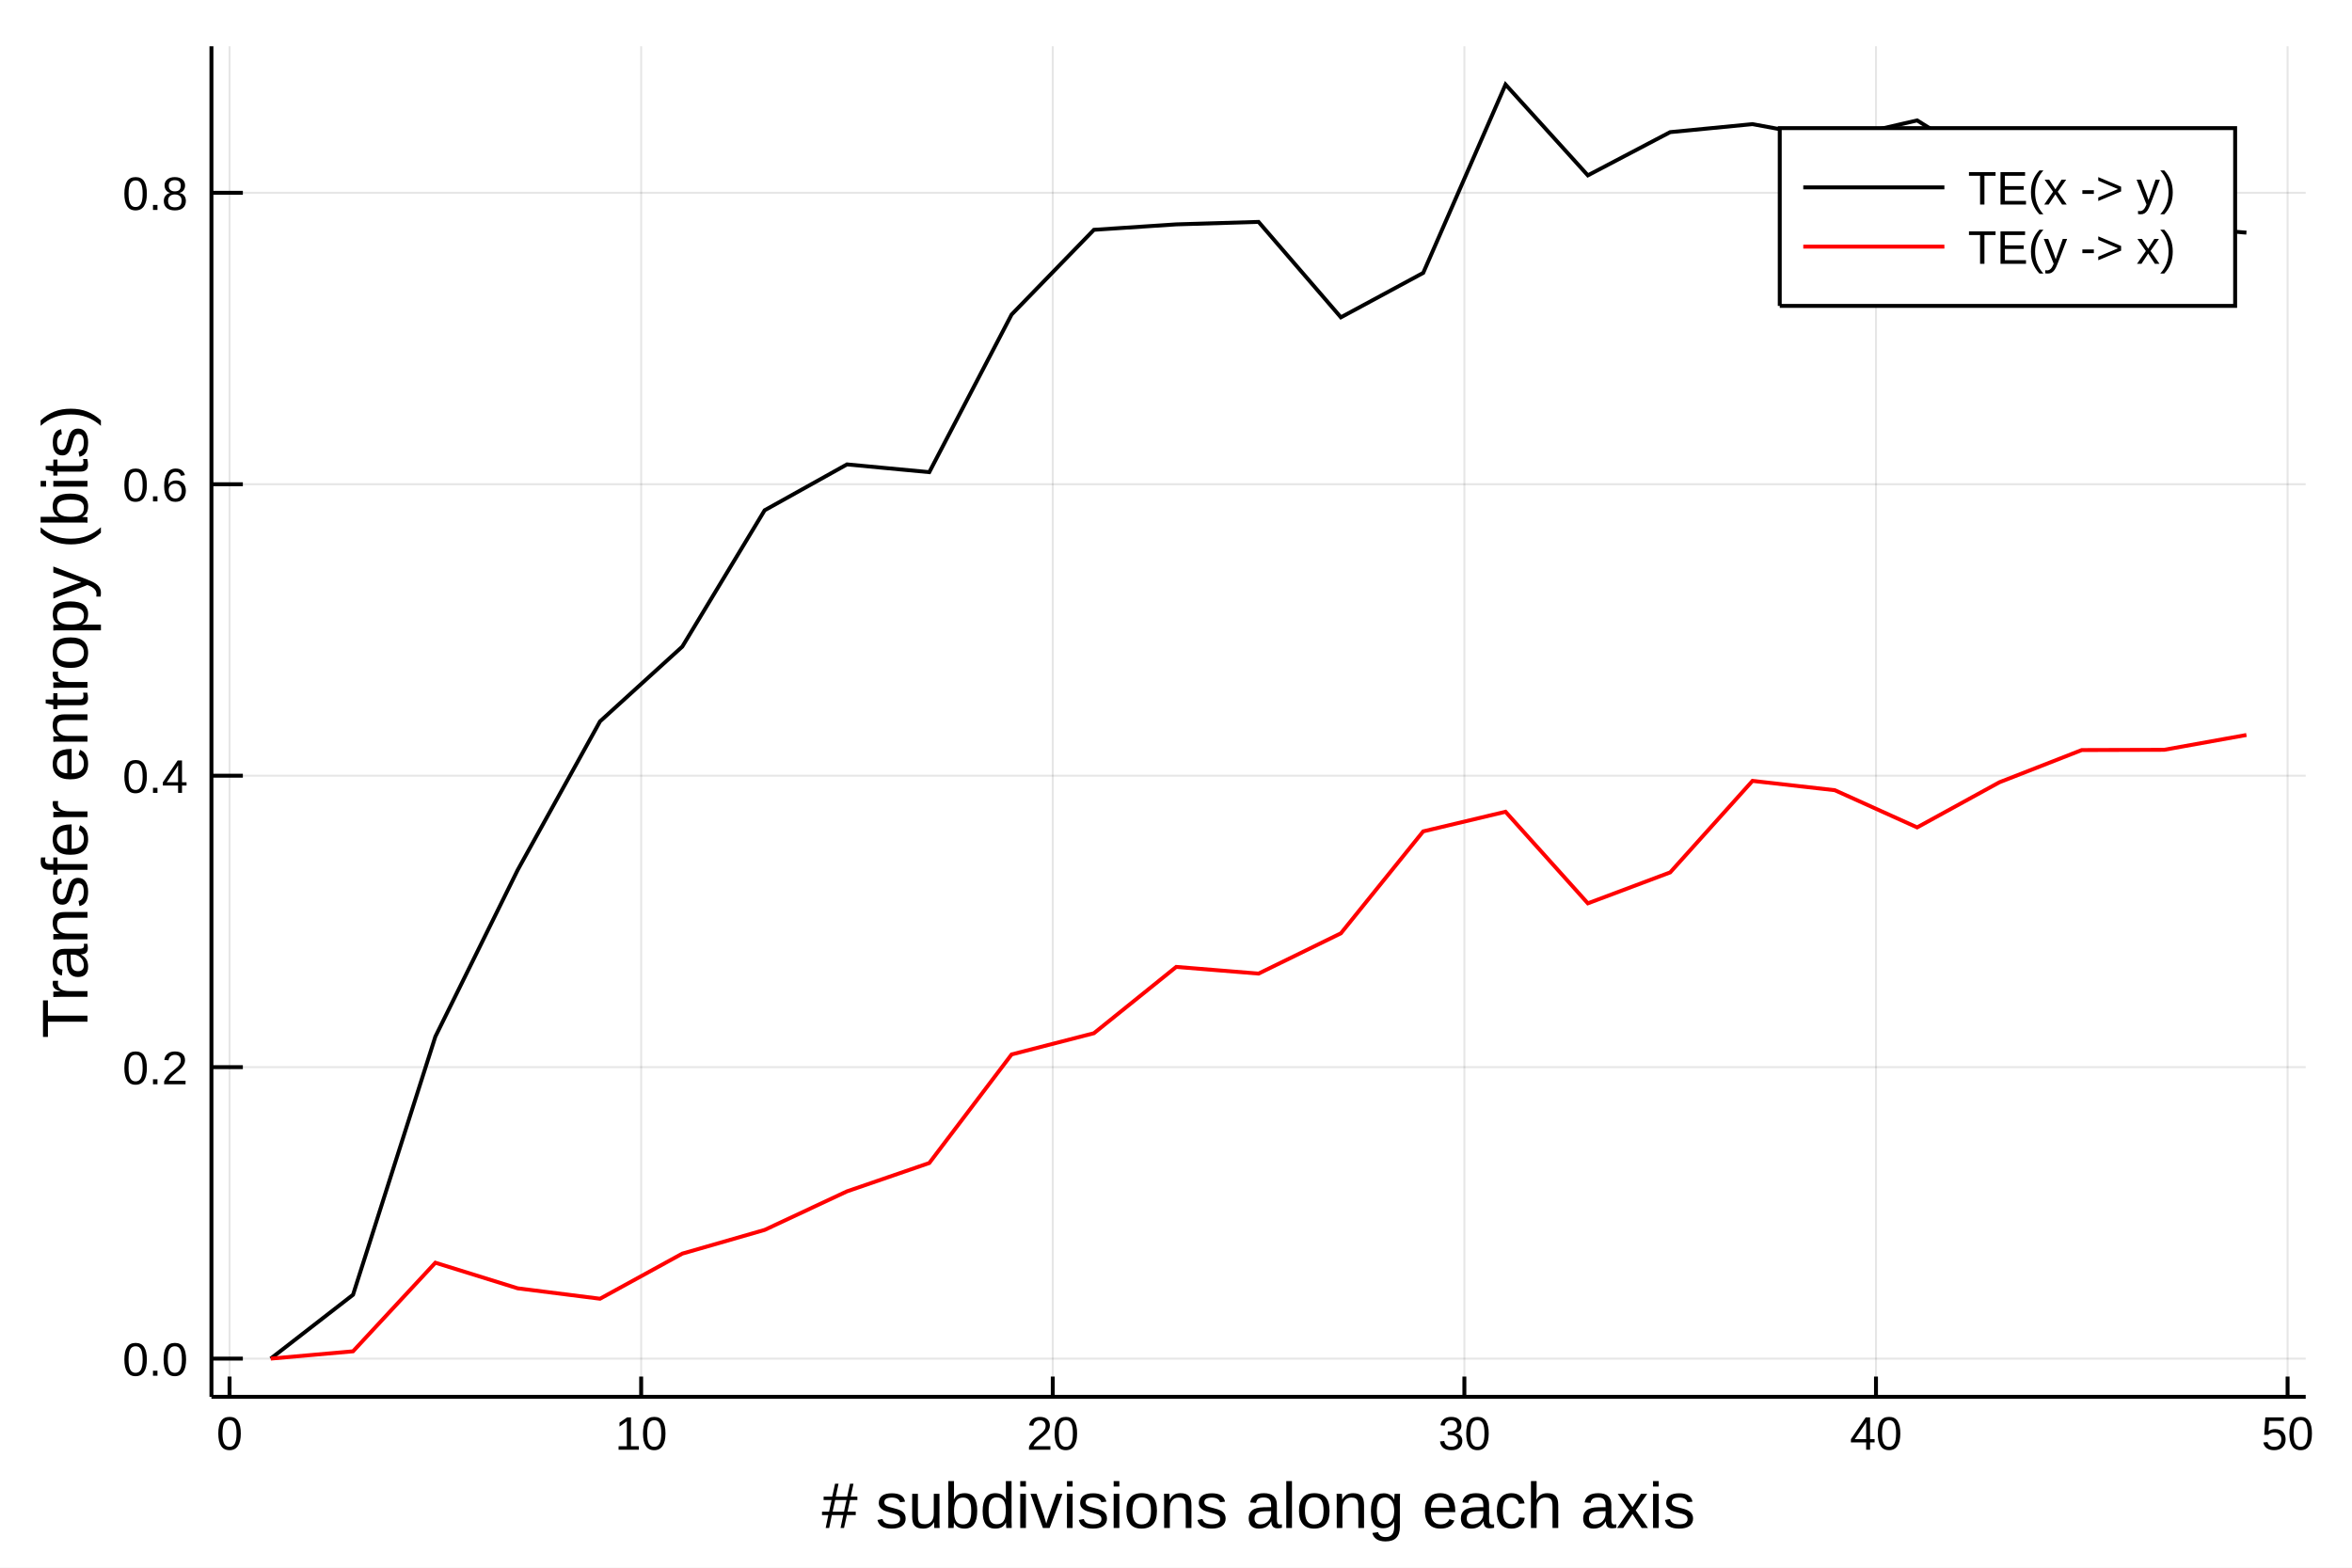
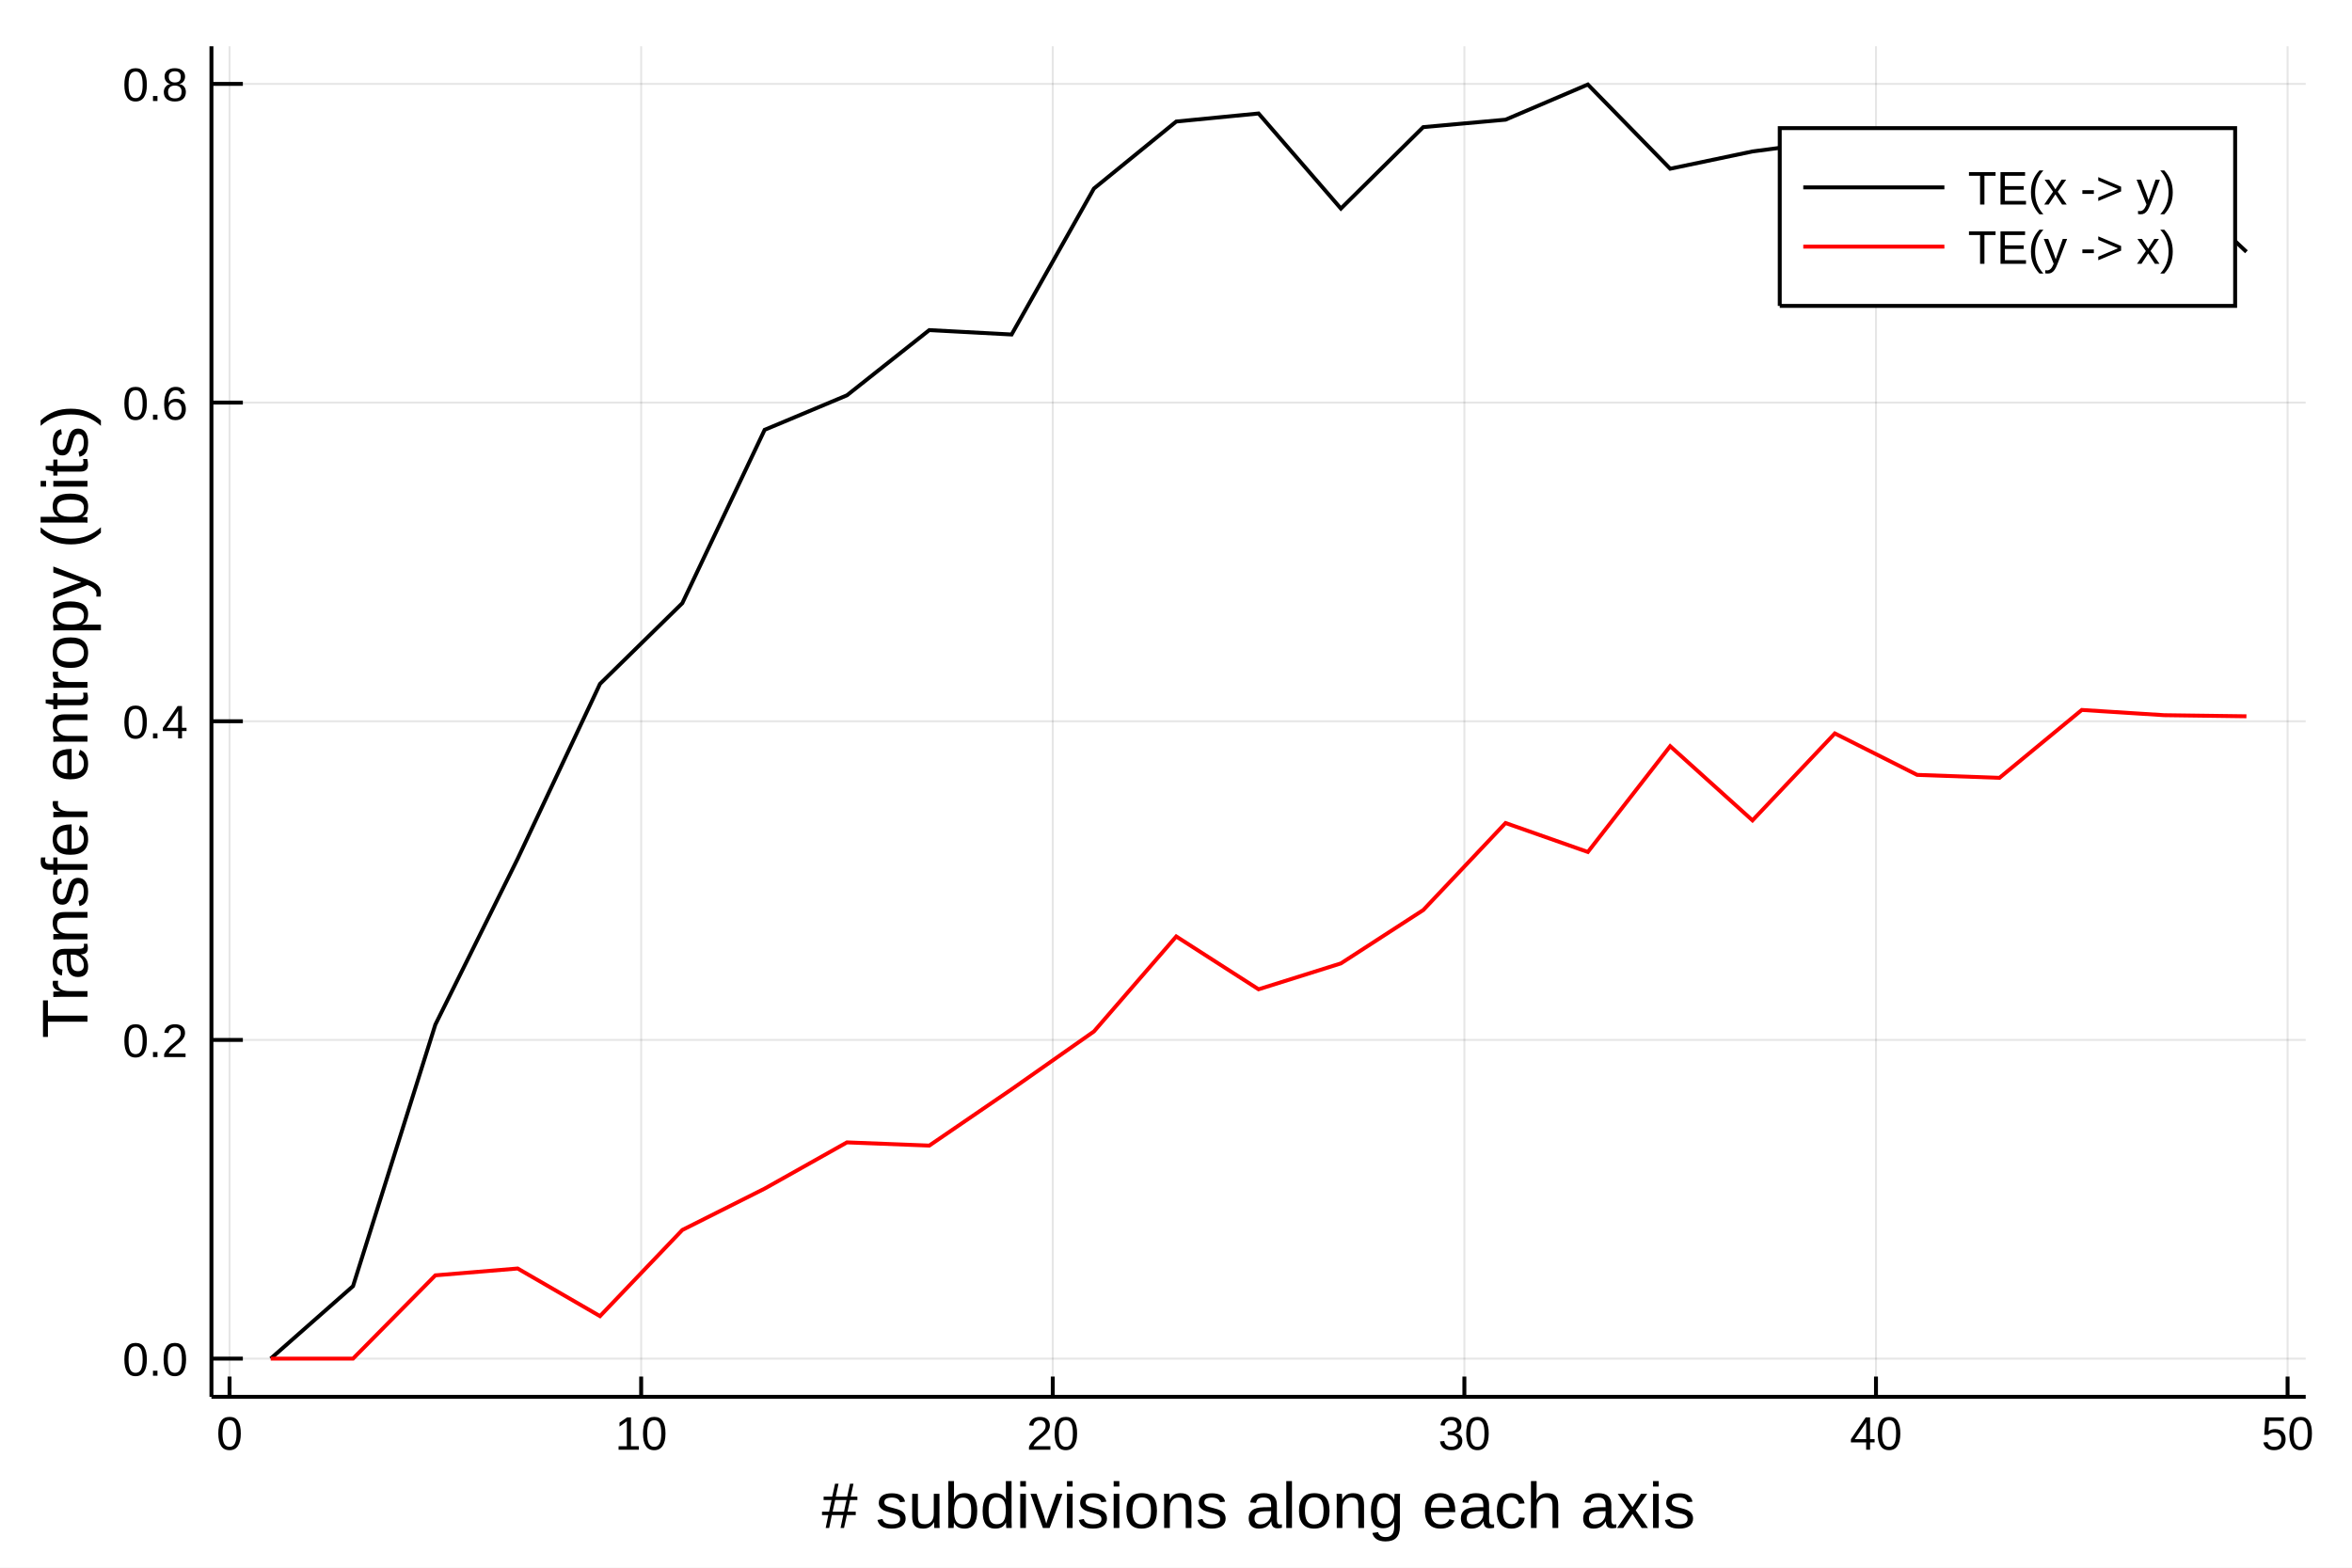
<svg xmlns="http://www.w3.org/2000/svg" width="600" height="400" viewBox="0 0 2400 1600">
  <defs>
-     <clipPath id="clip7500">
+     <clipPath id="clip3600">
      <rect x="0" y="0" width="2400" height="1600" />
    </clipPath>
  </defs>
-   <polygon clip-path="url(#clip7500)" points=" 0,1600 2400,1600 2400,0 0,0    " fill="#ffffff" fill-rule="evenodd" fill-opacity="1" />
+   <path clip-path="url(#clip3600)" d=" M0 1600 L2400 1600 L2400 0 L0 0  Z   " fill="#ffffff" fill-rule="evenodd" fill-opacity="1" />
  <defs>
-     <clipPath id="clip7501">
+     <clipPath id="clip3601">
      <rect x="480" y="0" width="1681" height="1600" />
    </clipPath>
  </defs>
-   <polygon clip-path="url(#clip7500)" points=" 215.754,1425.62 2352.76,1425.62 2352.76,47.244 215.754,47.244    " fill="#ffffff" fill-rule="evenodd" fill-opacity="1" />
+   <path clip-path="url(#clip3600)" d=" M215.754 1425.62 L2352.76 1425.62 L2352.76 47.244 L215.754 47.244  Z   " fill="#ffffff" fill-rule="evenodd" fill-opacity="1" />
  <defs>
-     <clipPath id="clip7502">
+     <clipPath id="clip3602">
      <rect x="215" y="47" width="2138" height="1379" />
    </clipPath>
  </defs>
-   <polyline clip-path="url(#clip7502)" style="stroke:#000000; stroke-width:2; stroke-opacity:0.1; fill:none" points="   234.234,1425.62 234.234,47.244    " />
-   <polyline clip-path="url(#clip7502)" style="stroke:#000000; stroke-width:2; stroke-opacity:0.1; fill:none" points="   654.243,1425.62 654.243,47.244    " />
-   <polyline clip-path="url(#clip7502)" style="stroke:#000000; stroke-width:2; stroke-opacity:0.1; fill:none" points="   1074.25,1425.62 1074.25,47.244    " />
-   <polyline clip-path="url(#clip7502)" style="stroke:#000000; stroke-width:2; stroke-opacity:0.1; fill:none" points="   1494.26,1425.62 1494.26,47.244    " />
-   <polyline clip-path="url(#clip7502)" style="stroke:#000000; stroke-width:2; stroke-opacity:0.1; fill:none" points="   1914.27,1425.62 1914.27,47.244    " />
-   <polyline clip-path="url(#clip7502)" style="stroke:#000000; stroke-width:2; stroke-opacity:0.1; fill:none" points="   2334.28,1425.62 2334.28,47.244    " />
-   <polyline clip-path="url(#clip7502)" style="stroke:#000000; stroke-width:2; stroke-opacity:0.1; fill:none" points="   215.754,1386.61 2352.76,1386.61    " />
-   <polyline clip-path="url(#clip7502)" style="stroke:#000000; stroke-width:2; stroke-opacity:0.1; fill:none" points="   215.754,1089.15 2352.76,1089.15    " />
-   <polyline clip-path="url(#clip7502)" style="stroke:#000000; stroke-width:2; stroke-opacity:0.1; fill:none" points="   215.754,791.687 2352.76,791.687    " />
-   <polyline clip-path="url(#clip7502)" style="stroke:#000000; stroke-width:2; stroke-opacity:0.1; fill:none" points="   215.754,494.226 2352.76,494.226    " />
-   <polyline clip-path="url(#clip7502)" style="stroke:#000000; stroke-width:2; stroke-opacity:0.1; fill:none" points="   215.754,196.765 2352.76,196.765    " />
-   <polyline clip-path="url(#clip7500)" style="stroke:#000000; stroke-width:4; stroke-opacity:1; fill:none" points="   215.754,1425.62 2352.76,1425.62    " />
-   <polyline clip-path="url(#clip7500)" style="stroke:#000000; stroke-width:4; stroke-opacity:1; fill:none" points="   215.754,1425.62 215.754,47.244    " />
-   <polyline clip-path="url(#clip7500)" style="stroke:#000000; stroke-width:4; stroke-opacity:1; fill:none" points="   234.234,1425.62 234.234,1404.94    " />
-   <polyline clip-path="url(#clip7500)" style="stroke:#000000; stroke-width:4; stroke-opacity:1; fill:none" points="   654.243,1425.62 654.243,1404.94    " />
-   <polyline clip-path="url(#clip7500)" style="stroke:#000000; stroke-width:4; stroke-opacity:1; fill:none" points="   1074.25,1425.62 1074.25,1404.94    " />
-   <polyline clip-path="url(#clip7500)" style="stroke:#000000; stroke-width:4; stroke-opacity:1; fill:none" points="   1494.26,1425.62 1494.26,1404.94    " />
-   <polyline clip-path="url(#clip7500)" style="stroke:#000000; stroke-width:4; stroke-opacity:1; fill:none" points="   1914.27,1425.62 1914.27,1404.94    " />
-   <polyline clip-path="url(#clip7500)" style="stroke:#000000; stroke-width:4; stroke-opacity:1; fill:none" points="   2334.28,1425.62 2334.28,1404.94    " />
-   <polyline clip-path="url(#clip7500)" style="stroke:#000000; stroke-width:4; stroke-opacity:1; fill:none" points="   215.754,1386.61 247.809,1386.61    " />
-   <polyline clip-path="url(#clip7500)" style="stroke:#000000; stroke-width:4; stroke-opacity:1; fill:none" points="   215.754,1089.15 247.809,1089.15    " />
-   <polyline clip-path="url(#clip7500)" style="stroke:#000000; stroke-width:4; stroke-opacity:1; fill:none" points="   215.754,791.687 247.809,791.687    " />
-   <polyline clip-path="url(#clip7500)" style="stroke:#000000; stroke-width:4; stroke-opacity:1; fill:none" points="   215.754,494.226 247.809,494.226    " />
-   <polyline clip-path="url(#clip7500)" style="stroke:#000000; stroke-width:4; stroke-opacity:1; fill:none" points="   215.754,196.765 247.809,196.765    " />
-   <g clip-path="url(#clip7500)">
+   <polyline clip-path="url(#clip3602)" style="stroke:#000000; stroke-width:2; stroke-opacity:0.1; fill:none" points="   234.234,1425.62 234.234,47.244    " />
+   <polyline clip-path="url(#clip3602)" style="stroke:#000000; stroke-width:2; stroke-opacity:0.1; fill:none" points="   654.243,1425.62 654.243,47.244    " />
+   <polyline clip-path="url(#clip3602)" style="stroke:#000000; stroke-width:2; stroke-opacity:0.1; fill:none" points="   1074.25,1425.62 1074.25,47.244    " />
+   <polyline clip-path="url(#clip3602)" style="stroke:#000000; stroke-width:2; stroke-opacity:0.1; fill:none" points="   1494.26,1425.62 1494.26,47.244    " />
+   <polyline clip-path="url(#clip3602)" style="stroke:#000000; stroke-width:2; stroke-opacity:0.1; fill:none" points="   1914.27,1425.62 1914.27,47.244    " />
+   <polyline clip-path="url(#clip3602)" style="stroke:#000000; stroke-width:2; stroke-opacity:0.1; fill:none" points="   2334.28,1425.62 2334.28,47.244    " />
+   <polyline clip-path="url(#clip3602)" style="stroke:#000000; stroke-width:2; stroke-opacity:0.1; fill:none" points="   215.754,1386.61 2352.76,1386.61    " />
+   <polyline clip-path="url(#clip3602)" style="stroke:#000000; stroke-width:2; stroke-opacity:0.1; fill:none" points="   215.754,1061.36 2352.76,1061.36    " />
+   <polyline clip-path="url(#clip3602)" style="stroke:#000000; stroke-width:2; stroke-opacity:0.1; fill:none" points="   215.754,736.116 2352.76,736.116    " />
+   <polyline clip-path="url(#clip3602)" style="stroke:#000000; stroke-width:2; stroke-opacity:0.1; fill:none" points="   215.754,410.87 2352.76,410.87    " />
+   <polyline clip-path="url(#clip3602)" style="stroke:#000000; stroke-width:2; stroke-opacity:0.1; fill:none" points="   215.754,85.625 2352.76,85.625    " />
+   <polyline clip-path="url(#clip3600)" style="stroke:#000000; stroke-width:4; stroke-opacity:1; fill:none" points="   215.754,1425.62 2352.76,1425.62    " />
+   <polyline clip-path="url(#clip3600)" style="stroke:#000000; stroke-width:4; stroke-opacity:1; fill:none" points="   215.754,1425.62 215.754,47.244    " />
+   <polyline clip-path="url(#clip3600)" style="stroke:#000000; stroke-width:4; stroke-opacity:1; fill:none" points="   234.234,1425.62 234.234,1404.94    " />
+   <polyline clip-path="url(#clip3600)" style="stroke:#000000; stroke-width:4; stroke-opacity:1; fill:none" points="   654.243,1425.62 654.243,1404.94    " />
+   <polyline clip-path="url(#clip3600)" style="stroke:#000000; stroke-width:4; stroke-opacity:1; fill:none" points="   1074.25,1425.62 1074.25,1404.94    " />
+   <polyline clip-path="url(#clip3600)" style="stroke:#000000; stroke-width:4; stroke-opacity:1; fill:none" points="   1494.26,1425.62 1494.26,1404.94    " />
+   <polyline clip-path="url(#clip3600)" style="stroke:#000000; stroke-width:4; stroke-opacity:1; fill:none" points="   1914.27,1425.62 1914.27,1404.94    " />
+   <polyline clip-path="url(#clip3600)" style="stroke:#000000; stroke-width:4; stroke-opacity:1; fill:none" points="   2334.28,1425.62 2334.28,1404.94    " />
+   <polyline clip-path="url(#clip3600)" style="stroke:#000000; stroke-width:4; stroke-opacity:1; fill:none" points="   215.754,1386.61 247.809,1386.61    " />
+   <polyline clip-path="url(#clip3600)" style="stroke:#000000; stroke-width:4; stroke-opacity:1; fill:none" points="   215.754,1061.36 247.809,1061.36    " />
+   <polyline clip-path="url(#clip3600)" style="stroke:#000000; stroke-width:4; stroke-opacity:1; fill:none" points="   215.754,736.116 247.809,736.116    " />
+   <polyline clip-path="url(#clip3600)" style="stroke:#000000; stroke-width:4; stroke-opacity:1; fill:none" points="   215.754,410.87 247.809,410.87    " />
+   <polyline clip-path="url(#clip3600)" style="stroke:#000000; stroke-width:4; stroke-opacity:1; fill:none" points="   215.754,85.625 247.809,85.625    " />
+   <g clip-path="url(#clip3600)">
    <text style="fill:#000000; fill-opacity:1; font-family:Arial,Helvetica Neue,Helvetica,sans-serif; font-size:48px; text-anchor:middle;" transform="rotate(0, 234.234, 1479.62)" x="234.234" y="1479.62">0</text>
  </g>
-   <g clip-path="url(#clip7500)">
+   <g clip-path="url(#clip3600)">
    <text style="fill:#000000; fill-opacity:1; font-family:Arial,Helvetica Neue,Helvetica,sans-serif; font-size:48px; text-anchor:middle;" transform="rotate(0, 654.243, 1479.62)" x="654.243" y="1479.62">10</text>
  </g>
-   <g clip-path="url(#clip7500)">
+   <g clip-path="url(#clip3600)">
    <text style="fill:#000000; fill-opacity:1; font-family:Arial,Helvetica Neue,Helvetica,sans-serif; font-size:48px; text-anchor:middle;" transform="rotate(0, 1074.25, 1479.62)" x="1074.25" y="1479.62">20</text>
  </g>
-   <g clip-path="url(#clip7500)">
+   <g clip-path="url(#clip3600)">
    <text style="fill:#000000; fill-opacity:1; font-family:Arial,Helvetica Neue,Helvetica,sans-serif; font-size:48px; text-anchor:middle;" transform="rotate(0, 1494.26, 1479.62)" x="1494.26" y="1479.62">30</text>
  </g>
-   <g clip-path="url(#clip7500)">
+   <g clip-path="url(#clip3600)">
    <text style="fill:#000000; fill-opacity:1; font-family:Arial,Helvetica Neue,Helvetica,sans-serif; font-size:48px; text-anchor:middle;" transform="rotate(0, 1914.27, 1479.62)" x="1914.27" y="1479.62">40</text>
  </g>
-   <g clip-path="url(#clip7500)">
+   <g clip-path="url(#clip3600)">
    <text style="fill:#000000; fill-opacity:1; font-family:Arial,Helvetica Neue,Helvetica,sans-serif; font-size:48px; text-anchor:middle;" transform="rotate(0, 2334.28, 1479.62)" x="2334.28" y="1479.62">50</text>
  </g>
-   <g clip-path="url(#clip7500)">
+   <g clip-path="url(#clip3600)">
    <text style="fill:#000000; fill-opacity:1; font-family:Arial,Helvetica Neue,Helvetica,sans-serif; font-size:48px; text-anchor:end;" transform="rotate(0, 191.754, 1404.11)" x="191.754" y="1404.11">0.0</text>
  </g>
-   <g clip-path="url(#clip7500)">
-     <text style="fill:#000000; fill-opacity:1; font-family:Arial,Helvetica Neue,Helvetica,sans-serif; font-size:48px; text-anchor:end;" transform="rotate(0, 191.754, 1106.65)" x="191.754" y="1106.65">0.2</text>
+   <g clip-path="url(#clip3600)">
+     <text style="fill:#000000; fill-opacity:1; font-family:Arial,Helvetica Neue,Helvetica,sans-serif; font-size:48px; text-anchor:end;" transform="rotate(0, 191.754, 1078.86)" x="191.754" y="1078.86">0.2</text>
  </g>
-   <g clip-path="url(#clip7500)">
-     <text style="fill:#000000; fill-opacity:1; font-family:Arial,Helvetica Neue,Helvetica,sans-serif; font-size:48px; text-anchor:end;" transform="rotate(0, 191.754, 809.187)" x="191.754" y="809.187">0.4</text>
+   <g clip-path="url(#clip3600)">
+     <text style="fill:#000000; fill-opacity:1; font-family:Arial,Helvetica Neue,Helvetica,sans-serif; font-size:48px; text-anchor:end;" transform="rotate(0, 191.754, 753.616)" x="191.754" y="753.616">0.4</text>
  </g>
-   <g clip-path="url(#clip7500)">
-     <text style="fill:#000000; fill-opacity:1; font-family:Arial,Helvetica Neue,Helvetica,sans-serif; font-size:48px; text-anchor:end;" transform="rotate(0, 191.754, 511.726)" x="191.754" y="511.726">0.6</text>
+   <g clip-path="url(#clip3600)">
+     <text style="fill:#000000; fill-opacity:1; font-family:Arial,Helvetica Neue,Helvetica,sans-serif; font-size:48px; text-anchor:end;" transform="rotate(0, 191.754, 428.37)" x="191.754" y="428.37">0.6</text>
  </g>
-   <g clip-path="url(#clip7500)">
-     <text style="fill:#000000; fill-opacity:1; font-family:Arial,Helvetica Neue,Helvetica,sans-serif; font-size:48px; text-anchor:end;" transform="rotate(0, 191.754, 214.265)" x="191.754" y="214.265">0.8</text>
+   <g clip-path="url(#clip3600)">
+     <text style="fill:#000000; fill-opacity:1; font-family:Arial,Helvetica Neue,Helvetica,sans-serif; font-size:48px; text-anchor:end;" transform="rotate(0, 191.754, 103.125)" x="191.754" y="103.125">0.8</text>
  </g>
-   <g clip-path="url(#clip7500)">
+   <g clip-path="url(#clip3600)">
    <text style="fill:#000000; fill-opacity:1; font-family:Arial,Helvetica Neue,Helvetica,sans-serif; font-size:66px; text-anchor:middle;" transform="rotate(0, 1284.25, 1559.48)" x="1284.25" y="1559.48"># subdivisions along each axis</text>
  </g>
-   <g clip-path="url(#clip7500)">
+   <g clip-path="url(#clip3600)">
    <text style="fill:#000000; fill-opacity:1; font-family:Arial,Helvetica Neue,Helvetica,sans-serif; font-size:66px; text-anchor:middle;" transform="rotate(-90, 89.2861, 736.431)" x="89.286" y="736.431">Transfer entropy (bits)</text>
  </g>
-   <polyline clip-path="url(#clip7502)" style="stroke:#000000; stroke-width:4; stroke-opacity:1; fill:none" points="   276.235,1386.61 360.237,1321.45 444.239,1058 528.24,887.942 612.242,736.288 696.243,659.913 780.245,520.795 864.247,473.98 948.248,481.885 1032.25,321.019    1116.25,234.531 1200.25,228.991 1284.25,226.475 1368.26,323.864 1452.26,278.518 1536.26,86.255 1620.26,178.973 1704.26,134.857 1788.26,126.695 1872.27,142.265    1956.27,122.904 2040.27,175.363 2124.27,245.195 2208.27,230.647 2292.27,237.444    " />
-   <polyline clip-path="url(#clip7502)" style="stroke:#ff0000; stroke-width:4; stroke-opacity:1; fill:none" points="   276.235,1386.61 360.237,1379.16 444.239,1288.74 528.24,1314.88 612.242,1325.5 696.243,1279.45 780.245,1255.26 864.247,1215.92 948.248,1186.99 1032.25,1076.16    1116.25,1054.51 1200.25,986.83 1284.25,993.659 1368.26,952.546 1452.26,848.51 1536.26,828.484 1620.26,921.94 1704.26,890.387 1788.26,796.986 1872.27,806.502    1956.27,844.445 2040.27,798.371 2124.27,765.506 2208.27,765.255 2292.27,750.143    " />
-   <polygon clip-path="url(#clip7500)" points=" 1816.07,312.204 2280.76,312.204 2280.76,130.764 1816.07,130.764    " fill="#ffffff" fill-rule="evenodd" fill-opacity="1" />
-   <polyline clip-path="url(#clip7500)" style="stroke:#000000; stroke-width:4; stroke-opacity:1; fill:none" points="   1816.07,312.204 2280.76,312.204 2280.76,130.764 1816.07,130.764 1816.07,312.204    " />
-   <polyline clip-path="url(#clip7500)" style="stroke:#000000; stroke-width:4; stroke-opacity:1; fill:none" points="   1840.07,191.244 1984.07,191.244    " />
-   <g clip-path="url(#clip7500)">
+   <polyline clip-path="url(#clip3602)" style="stroke:#000000; stroke-width:4; stroke-opacity:1; fill:none" points="   276.235,1386.61 360.237,1312.63 444.239,1045.73 528.24,876.42 612.242,697.985 696.243,615.594 780.245,438.684 864.247,403.46 948.248,336.907 1032.25,341.392    1116.25,192.433 1200.25,124.026 1284.25,115.824 1368.26,212.86 1452.26,129.755 1536.26,122.148 1620.26,86.255 1704.26,172.205 1788.26,154.58 1872.27,143.383    1956.27,204.588 2040.27,208.835 2124.27,153.917 2208.27,178.011 2292.27,256.995    " />
+   <polyline clip-path="url(#clip3602)" style="stroke:#ff0000; stroke-width:4; stroke-opacity:1; fill:none" points="   276.235,1386.61 360.237,1386.61 444.239,1301.63 528.24,1294.66 612.242,1343.26 696.243,1255.33 780.245,1213.11 864.247,1165.93 948.248,1169.2 1032.25,1111.73    1116.25,1052.73 1200.25,955.758 1284.25,1009.68 1368.26,983.261 1452.26,928.84 1536.26,839.977 1620.26,869.538 1704.26,761.552 1788.26,837.294 1872.27,748.54    1956.27,790.843 2040.27,793.862 2124.27,724.585 2208.27,729.925 2292.27,731.054    " />
+   <path clip-path="url(#clip3600)" d=" M1816.07 312.204 L2280.76 312.204 L2280.76 130.764 L1816.07 130.764  Z   " fill="#ffffff" fill-rule="evenodd" fill-opacity="1" />
+   <polyline clip-path="url(#clip3600)" style="stroke:#000000; stroke-width:4; stroke-opacity:1; fill:none" points="   1816.07,312.204 2280.76,312.204 2280.76,130.764 1816.07,130.764 1816.07,312.204    " />
+   <polyline clip-path="url(#clip3600)" style="stroke:#000000; stroke-width:4; stroke-opacity:1; fill:none" points="   1840.07,191.244 1984.07,191.244    " />
+   <g clip-path="url(#clip3600)">
    <text style="fill:#000000; fill-opacity:1; font-family:Arial,Helvetica Neue,Helvetica,sans-serif; font-size:48px; text-anchor:start;" transform="rotate(0, 2008.07, 208.744)" x="2008.07" y="208.744">TE(x -&gt; y)</text>
  </g>
-   <polyline clip-path="url(#clip7500)" style="stroke:#ff0000; stroke-width:4; stroke-opacity:1; fill:none" points="   1840.07,251.724 1984.07,251.724    " />
-   <g clip-path="url(#clip7500)">
+   <polyline clip-path="url(#clip3600)" style="stroke:#ff0000; stroke-width:4; stroke-opacity:1; fill:none" points="   1840.07,251.724 1984.07,251.724    " />
+   <g clip-path="url(#clip3600)">
    <text style="fill:#000000; fill-opacity:1; font-family:Arial,Helvetica Neue,Helvetica,sans-serif; font-size:48px; text-anchor:start;" transform="rotate(0, 2008.07, 269.224)" x="2008.07" y="269.224">TE(y -&gt; x)</text>
  </g>
</svg>
